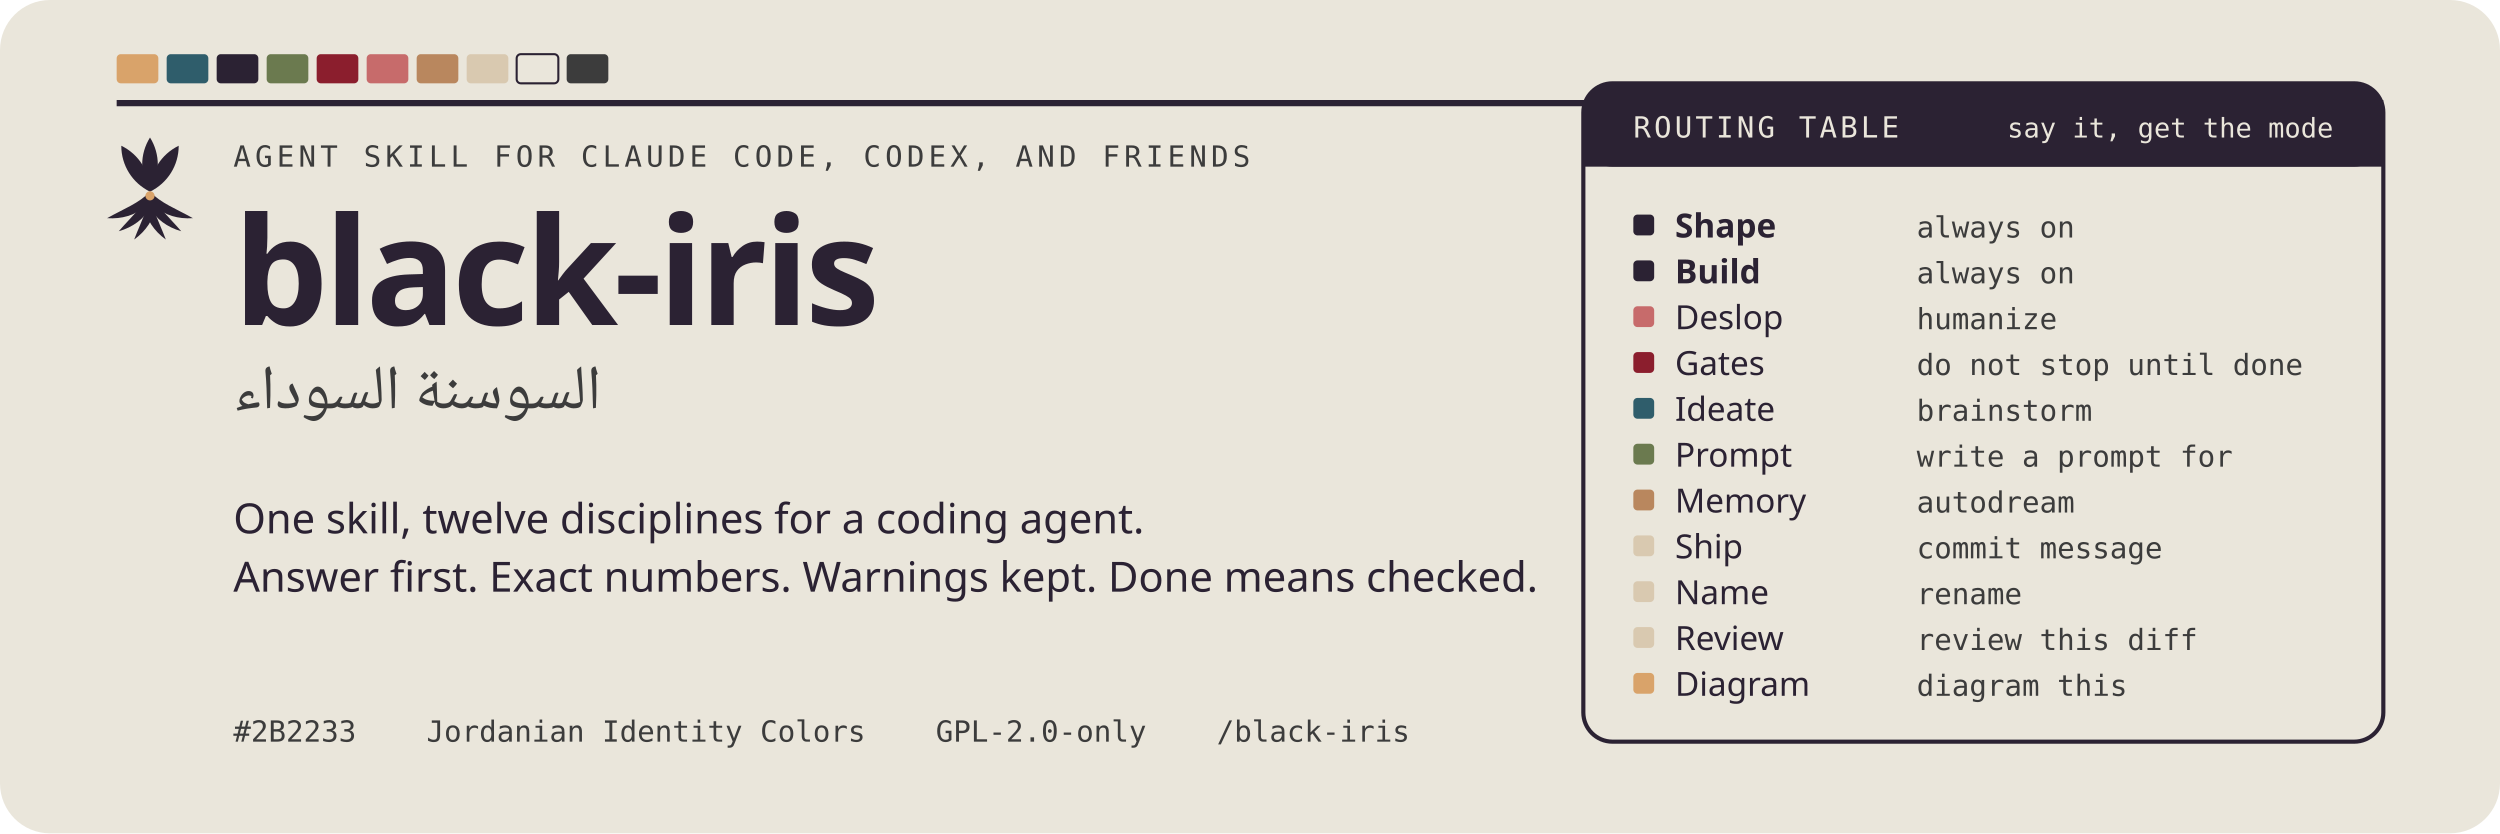
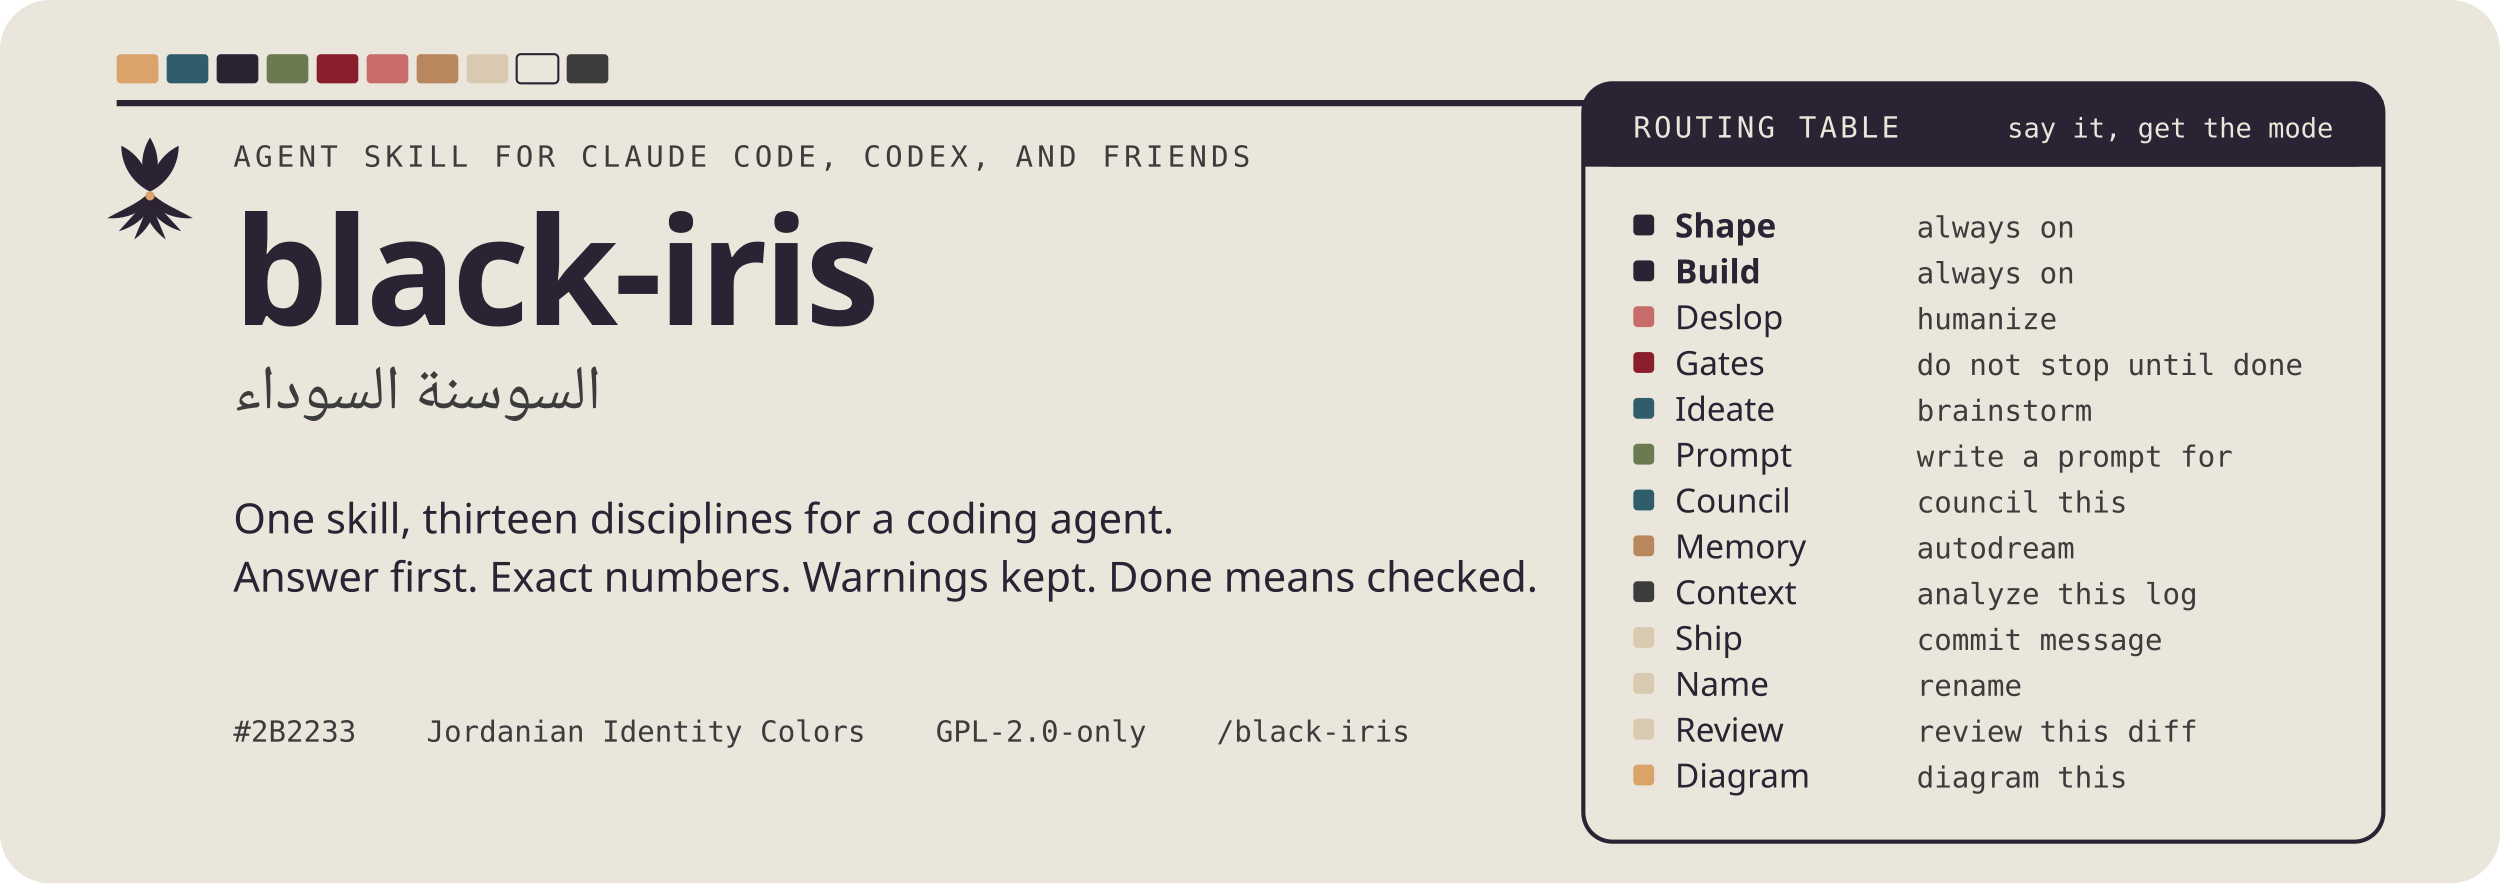
- <svg xmlns="http://www.w3.org/2000/svg" width="1200" height="400" viewBox="0 0 1200 400" role="img" aria-labelledby="title desc">
-   <rect width="1200" height="400" rx="24" fill="#EAE6DB" />
+ <svg xmlns="http://www.w3.org/2000/svg" width="1200" height="424" viewBox="0 0 1200 424" role="img" aria-labelledby="title desc">
+   <rect width="1200" height="424" rx="24" fill="#EAE6DB" />
  <rect x="56" y="48" width="1088" height="3" fill="#2B2233" />
  <g id="identity-strip" transform="translate(56 26)">
    <rect x="0" y="0" width="20" height="14" rx="2" fill="#D9A36A" />
    <rect x="24" y="0" width="20" height="14" rx="2" fill="#2F5D6B" />
    <rect x="48" y="0" width="20" height="14" rx="2" fill="#2B2233" />
    <rect x="72" y="0" width="20" height="14" rx="2" fill="#6B7A4F" />
    <rect x="96" y="0" width="20" height="14" rx="2" fill="#8B1E2D" />
    <rect x="120" y="0" width="20" height="14" rx="2" fill="#C76B6B" />
    <rect x="144" y="0" width="20" height="14" rx="2" fill="#B9875E" />
    <rect x="168" y="0" width="20" height="14" rx="2" fill="#D9C9B0" />
    <rect x="192" y="0" width="20" height="14" rx="2" fill="#EAE6DB" stroke="#2B2233" stroke-width="1" />
    <rect x="216" y="0" width="20" height="14" rx="2" fill="#3C3C3C" />
  </g>
  <g transform="translate(72 92) scale(1.0)" fill="#2B2233">
    <path d="M0,0 C-5,-8 -5,-18 0,-26 C5,-18 5,-8 0,0Z" transform="rotate(-32)" />
    <path d="M0,0 C-5,-8 -5,-18 0,-26 C5,-18 5,-8 0,0Z" transform="rotate(0)" />
    <path d="M0,0 C-5,-8 -5,-18 0,-26 C5,-18 5,-8 0,0Z" transform="rotate(32)" />
    <path d="M0,0 C-3,7 -9,12 -15,19 C-8,17 -3,13 0,8 C3,13 8,17 15,19 C9,12 3,7 0,0Z" transform="rotate(-20)" />
    <path d="M0,0 C-3,7 -9,12 -15,19 C-8,17 -3,13 0,8 C3,13 8,17 15,19 C9,12 3,7 0,0Z" transform="rotate(0)" />
    <path d="M0,0 C-3,7 -9,12 -15,19 C-8,17 -3,13 0,8 C3,13 8,17 15,19 C9,12 3,7 0,0Z" transform="rotate(20)" />
    <circle cx="0" cy="2" r="2.2" fill="#D9A36A" />
  </g>
  <g id="title-block" transform="translate(112 64)">
    <text x="0" y="16" font-family="ui-monospace, SFMono-Regular, Menlo, monospace" font-size="14" letter-spacing="2" fill="#3C3C3C">AGENT SKILL FOR CLAUDE CODE, CODEX, AND FRIENDS</text>
    <text x="0" y="92" font-family="-apple-system, BlinkMacSystemFont, 'Segoe UI', 'Noto Sans', 'Noto Naskh Arabic', sans-serif" font-size="72" font-weight="800" letter-spacing="-2" fill="#2B2233">black-iris</text>
    <text x="0" y="132" font-family="-apple-system, BlinkMacSystemFont, 'Segoe UI', 'Noto Sans', 'Noto Naskh Arabic', sans-serif" font-size="30" fill="#3C3C3C">السوسنة السوداء</text>
-     <text x="0" y="192" font-family="-apple-system, BlinkMacSystemFont, 'Segoe UI', 'Noto Sans', 'Noto Naskh Arabic', sans-serif" font-size="20" fill="#2B2233">One skill, twelve disciplines for a coding agent.</text>
+     <text x="0" y="192" font-family="-apple-system, BlinkMacSystemFont, 'Segoe UI', 'Noto Sans', 'Noto Naskh Arabic', sans-serif" font-size="20" fill="#2B2233">One skill, thirteen disciplines for a coding agent.</text>
    <text x="0" y="220" font-family="-apple-system, BlinkMacSystemFont, 'Segoe UI', 'Noto Sans', 'Noto Naskh Arabic', sans-serif" font-size="20" fill="#2B2233">Answer first. Exact numbers. Warnings kept. Done means checked.</text>
    <text x="0" y="292" xml:space="preserve" font-family="ui-monospace, SFMono-Regular, Menlo, monospace" font-size="14" fill="#3C3C3C">#2B2233    Jordanian Identity Colors    GPL-2.0-only    /black-iris</text>
  </g>
  <g id="project-proof" transform="translate(760 40)">
-     <rect x="0" y="0" width="384" height="316" rx="14" fill="#EAE6DB" stroke="#2B2233" stroke-width="2" />
+     <rect x="0" y="0" width="384" height="364" rx="14" fill="#EAE6DB" stroke="#2B2233" stroke-width="2" />
    <rect x="0" y="0" width="384" height="40" rx="14" fill="#2B2233" />
    <rect x="0" y="26" width="384" height="14" fill="#2B2233" />
    <text x="24" y="26" font-family="ui-monospace, SFMono-Regular, Menlo, monospace" font-size="14" letter-spacing="1.5" fill="#EAE6DB">ROUTING TABLE</text>
    <text x="360" y="26" text-anchor="end" font-family="ui-monospace, SFMono-Regular, Menlo, monospace" font-size="13" fill="#EAE6DB">say it, get the mode</text>
    <rect x="24" y="63" width="10" height="10" rx="2" fill="#2B2233" />
    <text x="44" y="74" font-family="-apple-system, BlinkMacSystemFont, 'Segoe UI', 'Noto Sans', 'Noto Naskh Arabic', sans-serif" font-size="16" font-weight="700" fill="#2B2233">Shape</text>
    <text x="160" y="74" font-family="ui-monospace, SFMono-Regular, Menlo, monospace" font-size="14" fill="#3C3C3C">always on</text>
    <rect x="24" y="85" width="10" height="10" rx="2" fill="#2B2233" />
    <text x="44" y="96" font-family="-apple-system, BlinkMacSystemFont, 'Segoe UI', 'Noto Sans', 'Noto Naskh Arabic', sans-serif" font-size="16" font-weight="700" fill="#2B2233">Build</text>
    <text x="160" y="96" font-family="ui-monospace, SFMono-Regular, Menlo, monospace" font-size="14" fill="#3C3C3C">always on</text>
    <rect x="24" y="107" width="10" height="10" rx="2" fill="#C76B6B" />
    <text x="44" y="118" font-family="-apple-system, BlinkMacSystemFont, 'Segoe UI', 'Noto Sans', 'Noto Naskh Arabic', sans-serif" font-size="16" font-weight="500" fill="#2B2233">Deslop</text>
    <text x="160" y="118" font-family="ui-monospace, SFMono-Regular, Menlo, monospace" font-size="14" fill="#3C3C3C">humanize</text>
    <rect x="24" y="129" width="10" height="10" rx="2" fill="#8B1E2D" />
    <text x="44" y="140" font-family="-apple-system, BlinkMacSystemFont, 'Segoe UI', 'Noto Sans', 'Noto Naskh Arabic', sans-serif" font-size="16" font-weight="500" fill="#2B2233">Gates</text>
    <text x="160" y="140" font-family="ui-monospace, SFMono-Regular, Menlo, monospace" font-size="14" fill="#3C3C3C">do not stop until done</text>
    <rect x="24" y="151" width="10" height="10" rx="2" fill="#2F5D6B" />
    <text x="44" y="162" font-family="-apple-system, BlinkMacSystemFont, 'Segoe UI', 'Noto Sans', 'Noto Naskh Arabic', sans-serif" font-size="16" font-weight="500" fill="#2B2233">Ideate</text>
    <text x="160" y="162" font-family="ui-monospace, SFMono-Regular, Menlo, monospace" font-size="14" fill="#3C3C3C">brainstorm</text>
    <rect x="24" y="173" width="10" height="10" rx="2" fill="#6B7A4F" />
    <text x="44" y="184" font-family="-apple-system, BlinkMacSystemFont, 'Segoe UI', 'Noto Sans', 'Noto Naskh Arabic', sans-serif" font-size="16" font-weight="500" fill="#2B2233">Prompt</text>
    <text x="160" y="184" font-family="ui-monospace, SFMono-Regular, Menlo, monospace" font-size="14" fill="#3C3C3C">write a prompt for</text>
-     <rect x="24" y="195" width="10" height="10" rx="2" fill="#B9875E" />
-     <text x="44" y="206" font-family="-apple-system, BlinkMacSystemFont, 'Segoe UI', 'Noto Sans', 'Noto Naskh Arabic', sans-serif" font-size="16" font-weight="500" fill="#2B2233">Memory</text>
-     <text x="160" y="206" font-family="ui-monospace, SFMono-Regular, Menlo, monospace" font-size="14" fill="#3C3C3C">autodream</text>
-     <rect x="24" y="217" width="10" height="10" rx="2" fill="#D9C9B0" />
-     <text x="44" y="228" font-family="-apple-system, BlinkMacSystemFont, 'Segoe UI', 'Noto Sans', 'Noto Naskh Arabic', sans-serif" font-size="16" font-weight="500" fill="#2B2233">Ship</text>
-     <text x="160" y="228" font-family="ui-monospace, SFMono-Regular, Menlo, monospace" font-size="14" fill="#3C3C3C">commit message</text>
-     <rect x="24" y="239" width="10" height="10" rx="2" fill="#D9C9B0" />
-     <text x="44" y="250" font-family="-apple-system, BlinkMacSystemFont, 'Segoe UI', 'Noto Sans', 'Noto Naskh Arabic', sans-serif" font-size="16" font-weight="500" fill="#2B2233">Name</text>
-     <text x="160" y="250" font-family="ui-monospace, SFMono-Regular, Menlo, monospace" font-size="14" fill="#3C3C3C">rename</text>
+     <rect x="24" y="195" width="10" height="10" rx="2" fill="#2F5D6B" />
+     <text x="44" y="206" font-family="-apple-system, BlinkMacSystemFont, 'Segoe UI', 'Noto Sans', 'Noto Naskh Arabic', sans-serif" font-size="16" font-weight="500" fill="#2B2233">Council</text>
+     <text x="160" y="206" font-family="ui-monospace, SFMono-Regular, Menlo, monospace" font-size="14" fill="#3C3C3C">council this</text>
+     <rect x="24" y="217" width="10" height="10" rx="2" fill="#B9875E" />
+     <text x="44" y="228" font-family="-apple-system, BlinkMacSystemFont, 'Segoe UI', 'Noto Sans', 'Noto Naskh Arabic', sans-serif" font-size="16" font-weight="500" fill="#2B2233">Memory</text>
+     <text x="160" y="228" font-family="ui-monospace, SFMono-Regular, Menlo, monospace" font-size="14" fill="#3C3C3C">autodream</text>
+     <rect x="24" y="239" width="10" height="10" rx="2" fill="#3C3C3C" />
+     <text x="44" y="250" font-family="-apple-system, BlinkMacSystemFont, 'Segoe UI', 'Noto Sans', 'Noto Naskh Arabic', sans-serif" font-size="16" font-weight="500" fill="#2B2233">Context</text>
+     <text x="160" y="250" font-family="ui-monospace, SFMono-Regular, Menlo, monospace" font-size="14" fill="#3C3C3C">analyze this log</text>
    <rect x="24" y="261" width="10" height="10" rx="2" fill="#D9C9B0" />
-     <text x="44" y="272" font-family="-apple-system, BlinkMacSystemFont, 'Segoe UI', 'Noto Sans', 'Noto Naskh Arabic', sans-serif" font-size="16" font-weight="500" fill="#2B2233">Review</text>
-     <text x="160" y="272" font-family="ui-monospace, SFMono-Regular, Menlo, monospace" font-size="14" fill="#3C3C3C">review this diff</text>
-     <rect x="24" y="283" width="10" height="10" rx="2" fill="#D9A36A" />
-     <text x="44" y="294" font-family="-apple-system, BlinkMacSystemFont, 'Segoe UI', 'Noto Sans', 'Noto Naskh Arabic', sans-serif" font-size="16" font-weight="500" fill="#2B2233">Diagram</text>
-     <text x="160" y="294" font-family="ui-monospace, SFMono-Regular, Menlo, monospace" font-size="14" fill="#3C3C3C">diagram this</text>
+     <text x="44" y="272" font-family="-apple-system, BlinkMacSystemFont, 'Segoe UI', 'Noto Sans', 'Noto Naskh Arabic', sans-serif" font-size="16" font-weight="500" fill="#2B2233">Ship</text>
+     <text x="160" y="272" font-family="ui-monospace, SFMono-Regular, Menlo, monospace" font-size="14" fill="#3C3C3C">commit message</text>
+     <rect x="24" y="283" width="10" height="10" rx="2" fill="#D9C9B0" />
+     <text x="44" y="294" font-family="-apple-system, BlinkMacSystemFont, 'Segoe UI', 'Noto Sans', 'Noto Naskh Arabic', sans-serif" font-size="16" font-weight="500" fill="#2B2233">Name</text>
+     <text x="160" y="294" font-family="ui-monospace, SFMono-Regular, Menlo, monospace" font-size="14" fill="#3C3C3C">rename</text>
+     <rect x="24" y="305" width="10" height="10" rx="2" fill="#D9C9B0" />
+     <text x="44" y="316" font-family="-apple-system, BlinkMacSystemFont, 'Segoe UI', 'Noto Sans', 'Noto Naskh Arabic', sans-serif" font-size="16" font-weight="500" fill="#2B2233">Review</text>
+     <text x="160" y="316" font-family="ui-monospace, SFMono-Regular, Menlo, monospace" font-size="14" fill="#3C3C3C">review this diff</text>
+     <rect x="24" y="327" width="10" height="10" rx="2" fill="#D9A36A" />
+     <text x="44" y="338" font-family="-apple-system, BlinkMacSystemFont, 'Segoe UI', 'Noto Sans', 'Noto Naskh Arabic', sans-serif" font-size="16" font-weight="500" fill="#2B2233">Diagram</text>
+     <text x="160" y="338" font-family="ui-monospace, SFMono-Regular, Menlo, monospace" font-size="14" fill="#3C3C3C">diagram this</text>
  </g>
</svg>
